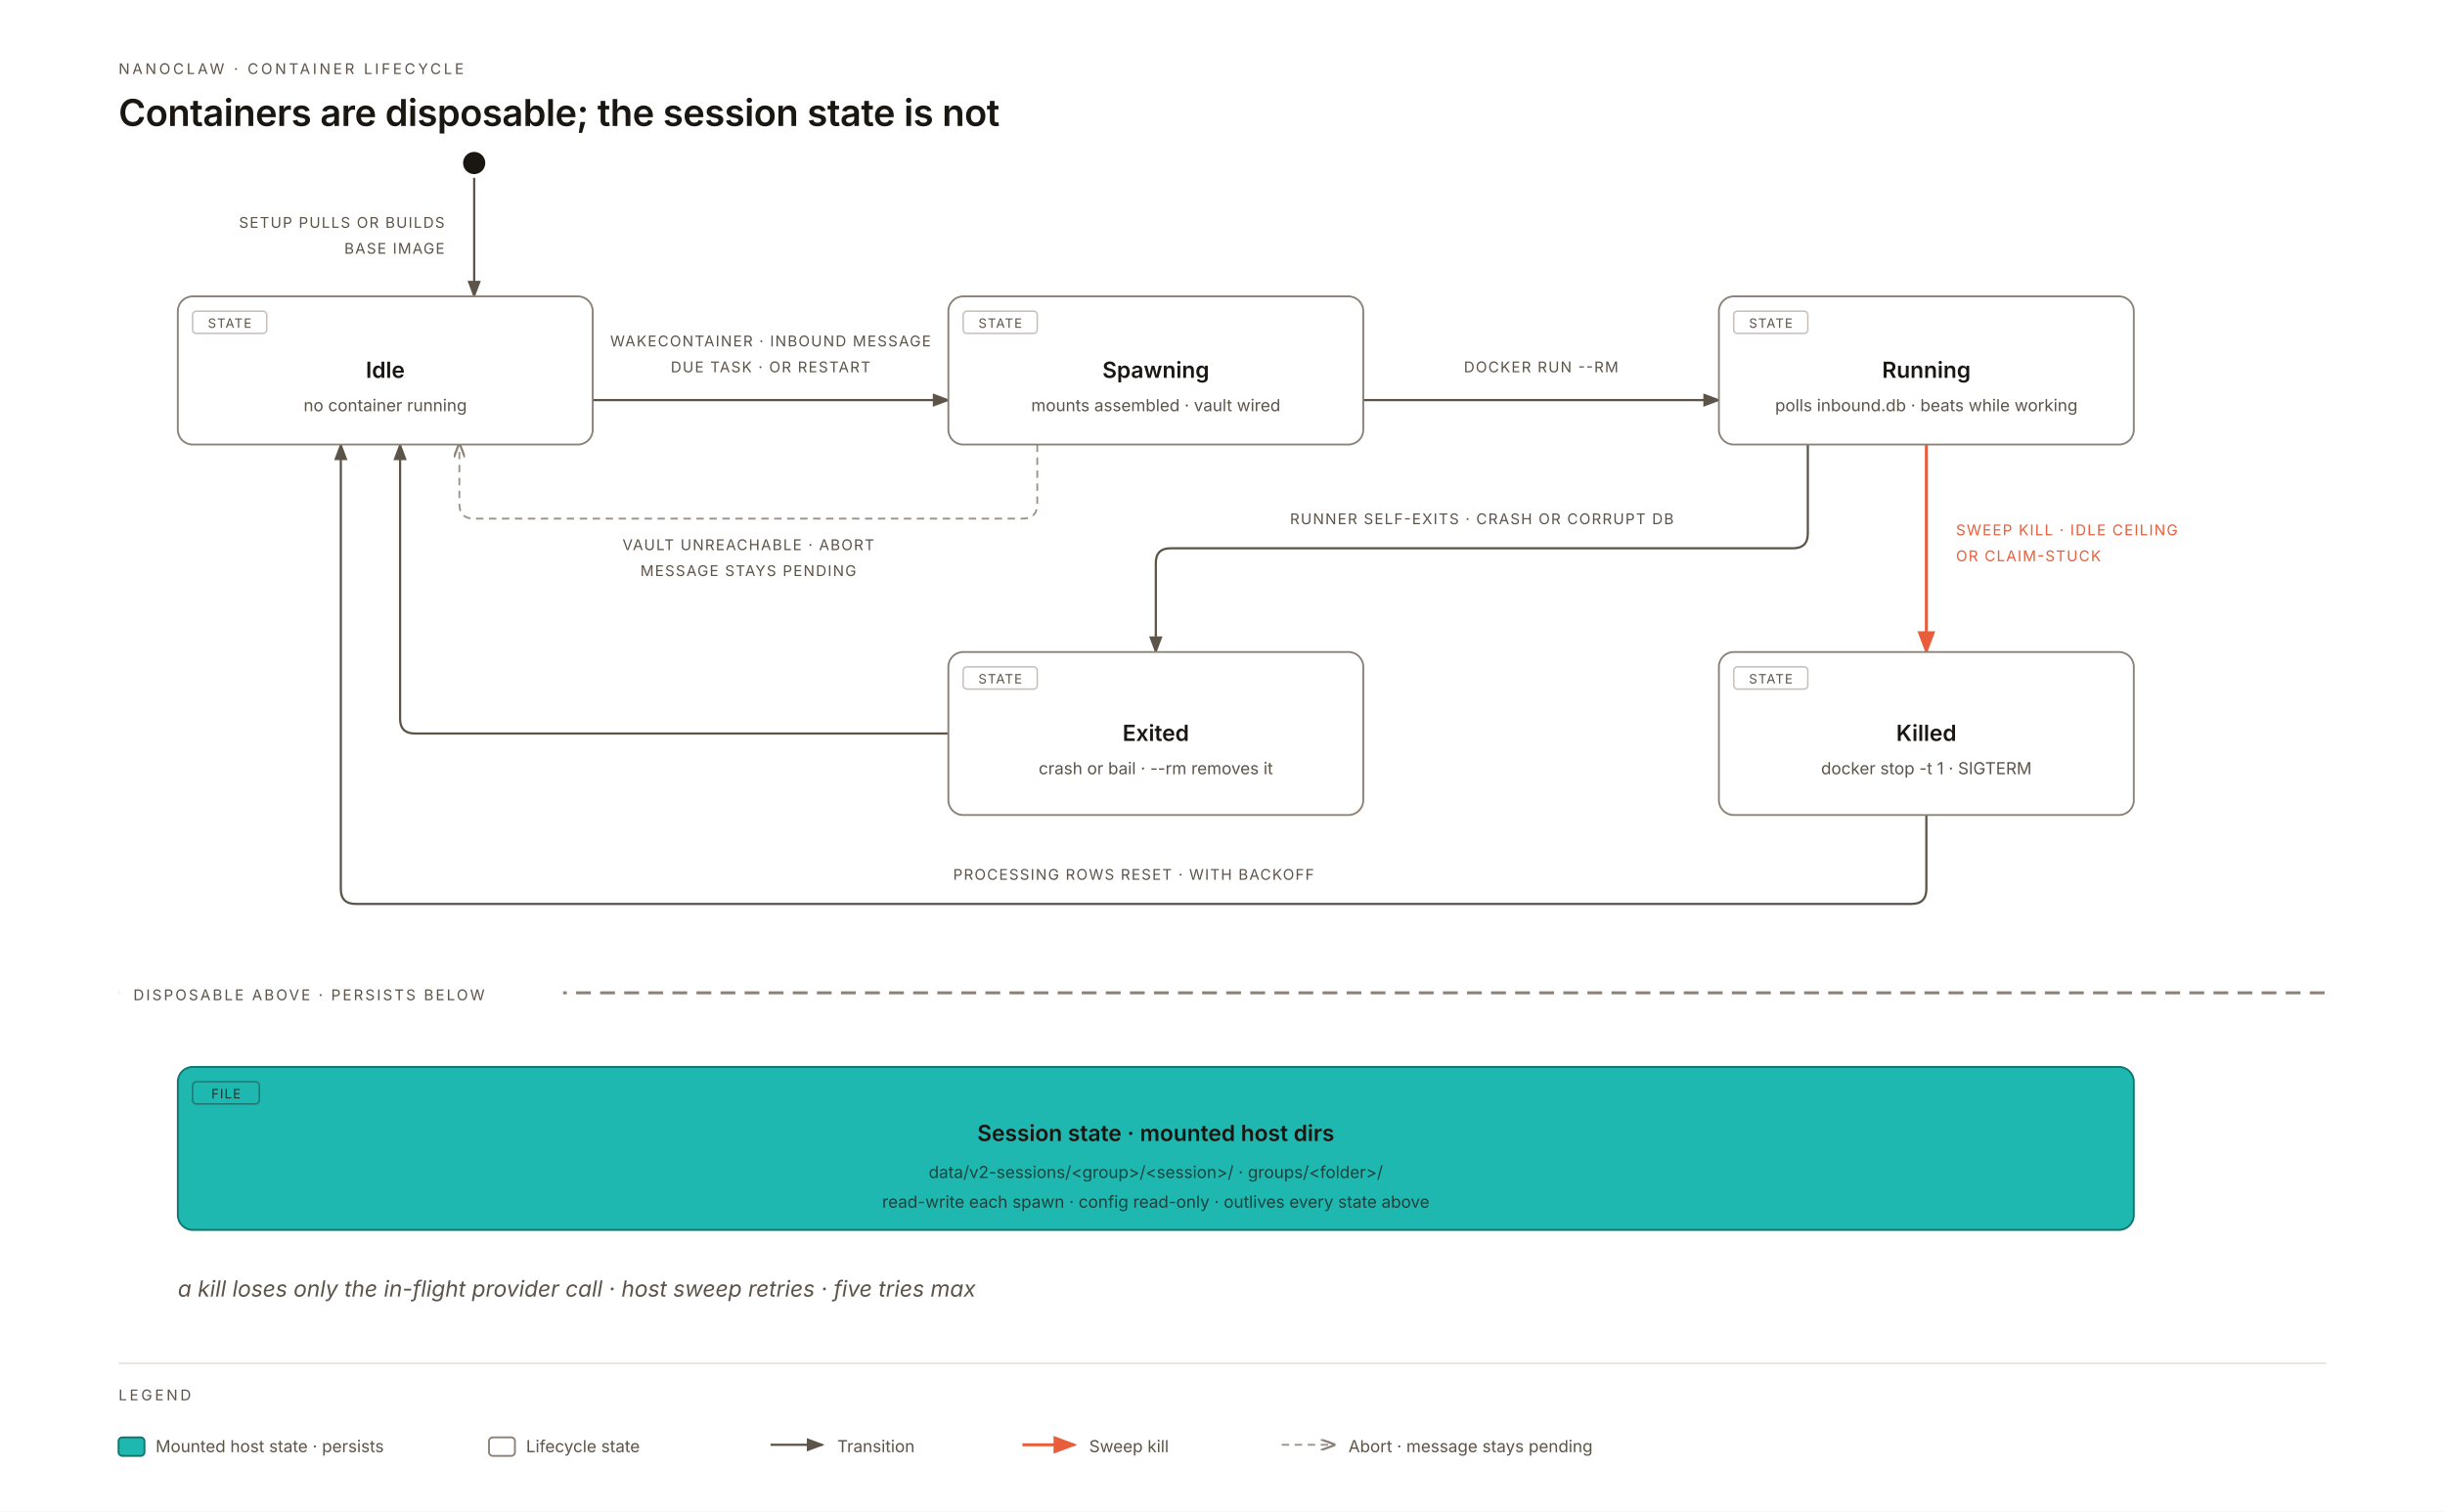
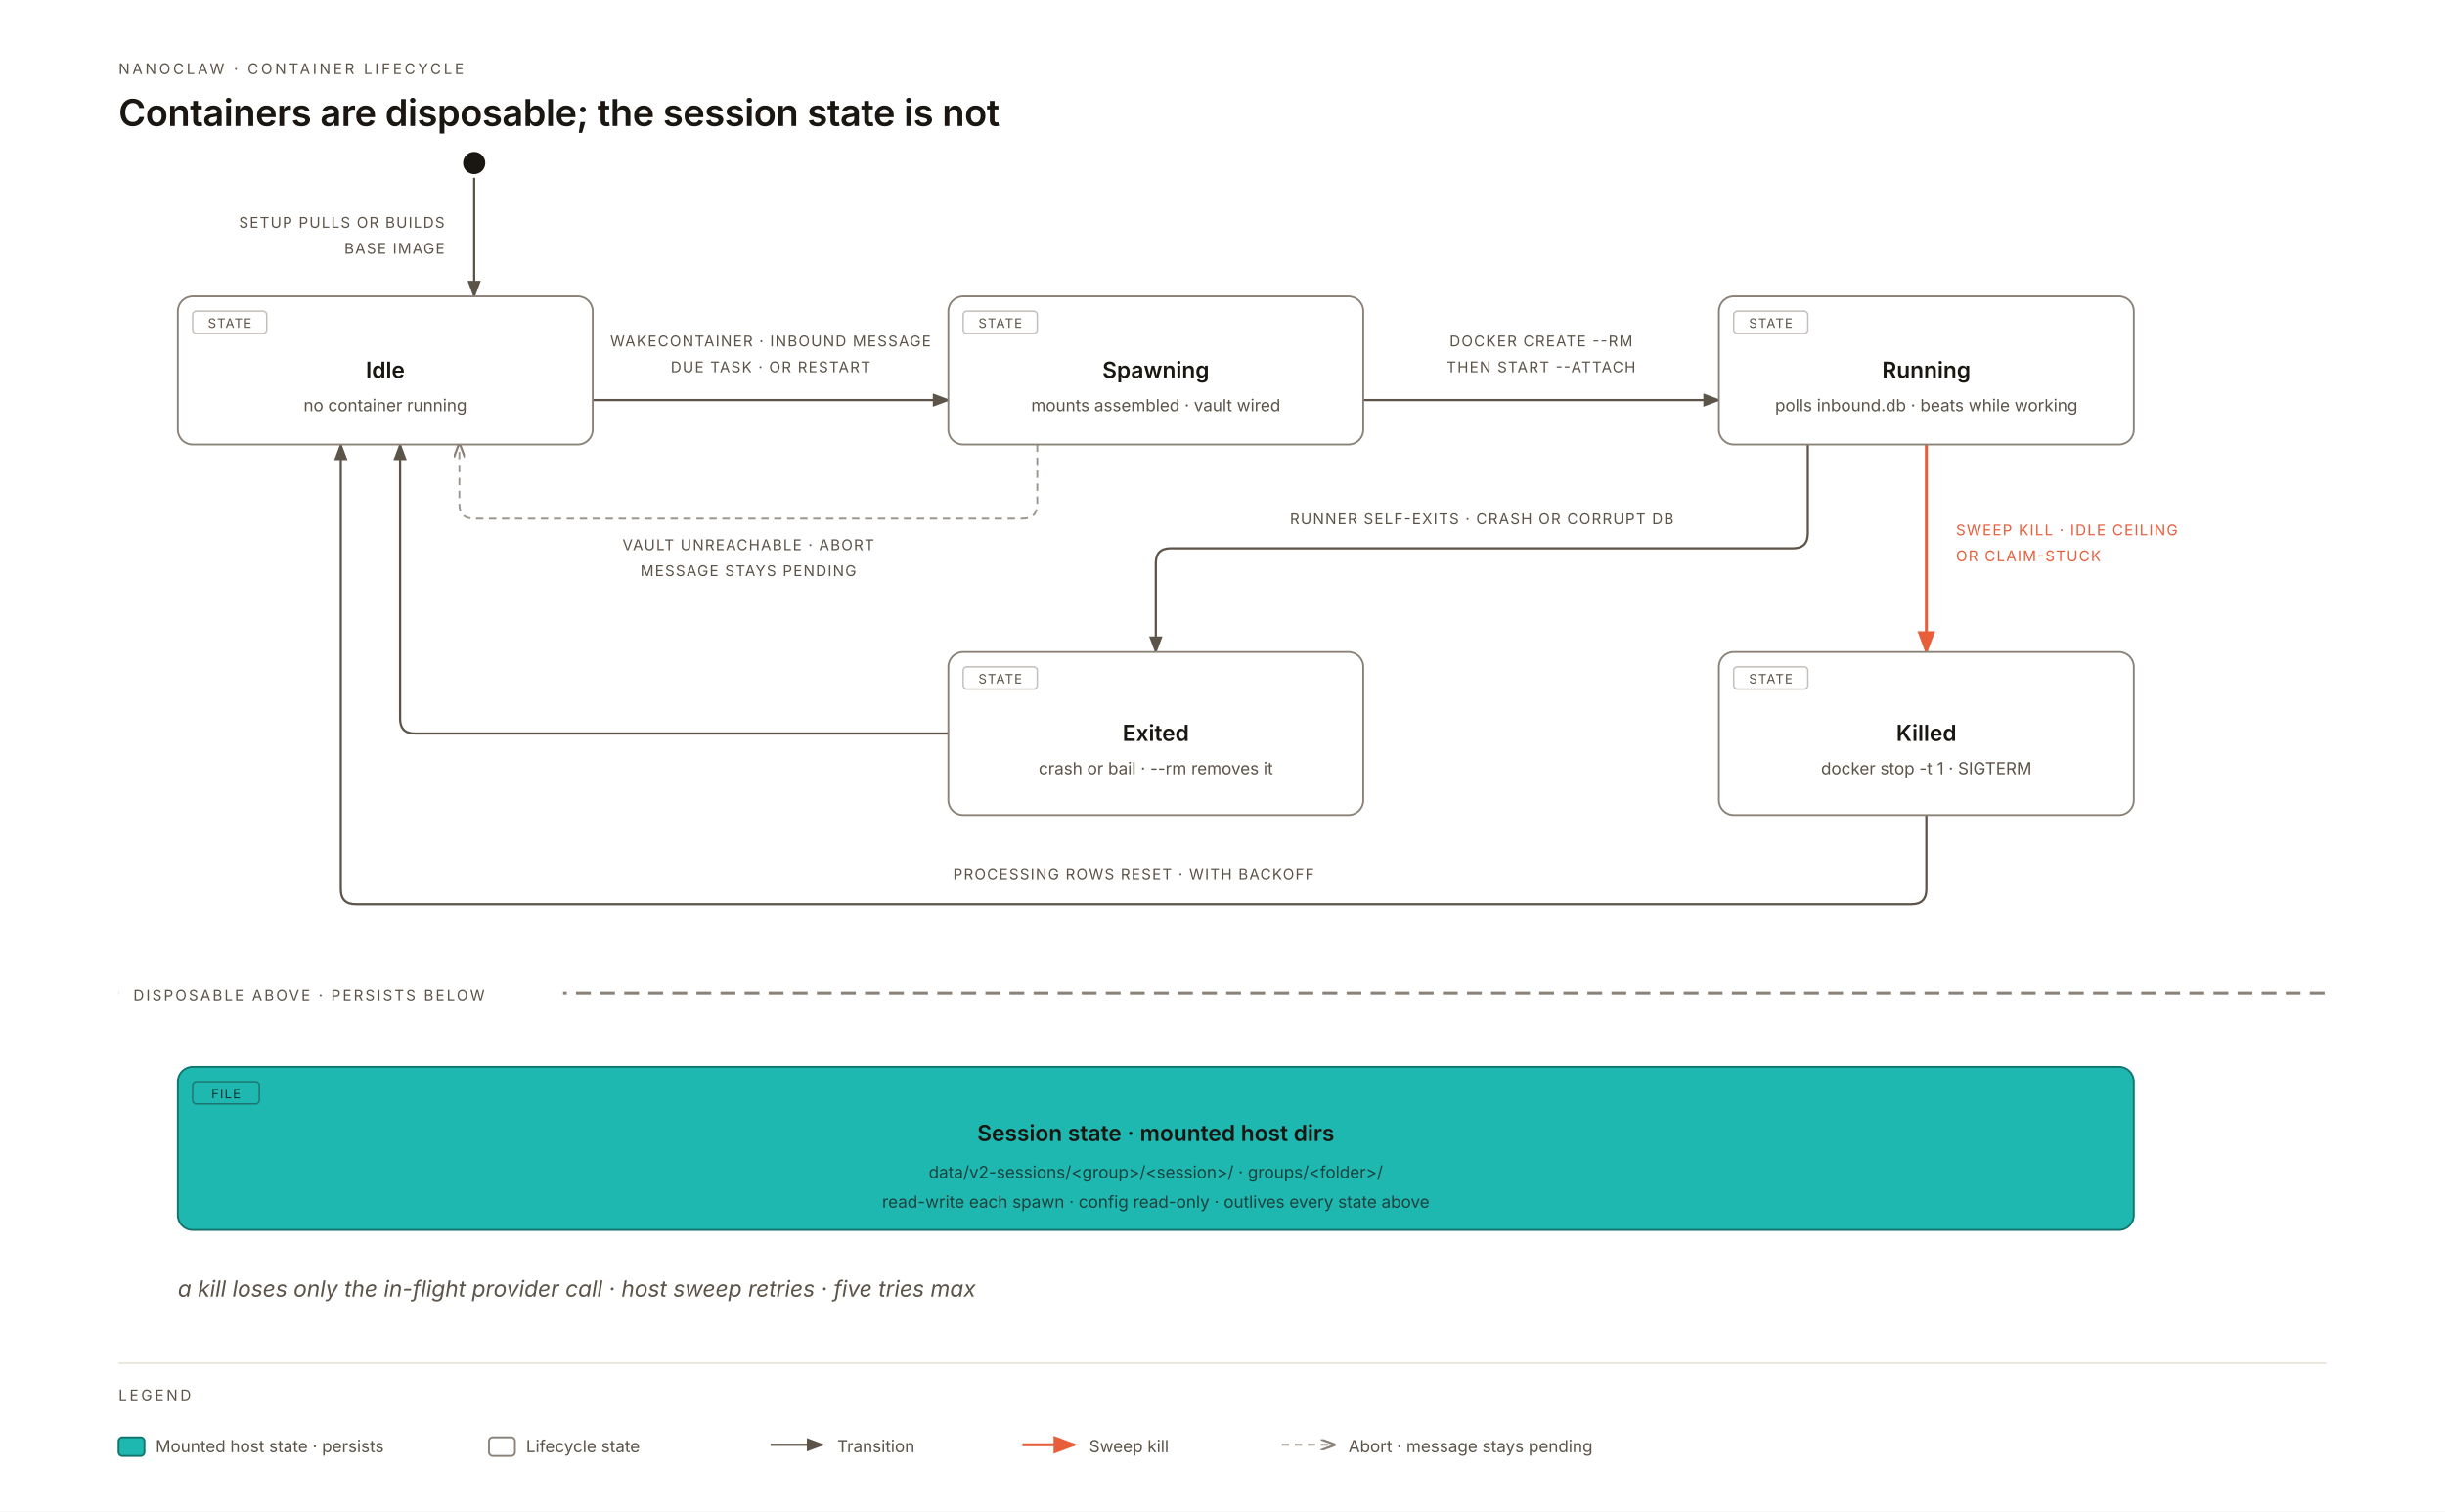
<svg xmlns="http://www.w3.org/2000/svg" viewBox="0 0 1320 816" role="img" aria-labelledby="nanoclaw-lifecycle-title nanoclaw-lifecycle-desc" font-family="Inter, ui-sans-serif, system-ui, sans-serif">
  <defs>
    <marker id="nl-arrow" markerWidth="8" markerHeight="6" refX="7" refY="3" orient="auto">
      <polygon points="0 0, 8 3, 0 6" fill="#5C5349" />
    </marker>
    <marker id="nl-arrow-hi" markerWidth="8" markerHeight="6" refX="7" refY="3" orient="auto">
      <polygon points="0 0, 8 3, 0 6" fill="#E85D3A" />
    </marker>
    <marker id="nl-arrow-abort" markerWidth="8" markerHeight="6" refX="7" refY="3" orient="auto">
      <polyline points="0 0, 8 3, 0 6" fill="none" stroke="#8A8178" stroke-width="1.2" />
    </marker>
  </defs>
  <rect width="100%" height="100%" fill="#FFFFFF" />
  <text x="64" y="40" fill="#5C5349" font-size="8" letter-spacing="0.18em">NANOCLAW · CONTAINER LIFECYCLE</text>
  <text x="64" y="68" fill="#1A1612" font-size="20" font-weight="600" letter-spacing="-0.01em">Containers are disposable; the session state is not</text>
  <line x1="64" y1="536" x2="1256" y2="536" stroke="#8A8178" stroke-width="1.6" stroke-dasharray="8,5" />
  <path d="M 256,96 V 160" fill="none" stroke="#5C5349" stroke-width="1.2" marker-end="url(#nl-arrow)" />
  <path d="M 560,240 V 272 Q 560,280 552,280 H 256 Q 248,280 248,272 V 240" fill="none" stroke="#8A8178" stroke-width="1" stroke-opacity="0.85" stroke-dasharray="4,3" marker-end="url(#nl-arrow-abort)" />
  <path d="M 320,216 H 512" fill="none" stroke="#5C5349" stroke-width="1.2" marker-end="url(#nl-arrow)" />
  <path d="M 736,216 H 928" fill="none" stroke="#5C5349" stroke-width="1.2" marker-end="url(#nl-arrow)" />
  <path d="M 976,240 V 288 Q 976,296 968,296 H 632 Q 624,296 624,304 V 352" fill="none" stroke="#5C5349" stroke-width="1.2" marker-end="url(#nl-arrow)" />
  <path d="M 1040,240 V 352" fill="none" stroke="#E85D3A" stroke-width="1.6" marker-end="url(#nl-arrow-hi)" />
  <path d="M 512,396 H 224 Q 216,396 216,388 V 240" fill="none" stroke="#5C5349" stroke-width="1.2" marker-end="url(#nl-arrow)" />
  <path d="M 1040,440 V 480 Q 1040,488 1032,488 H 192 Q 184,488 184,480 V 240" fill="none" stroke="#5C5349" stroke-width="1.2" marker-end="url(#nl-arrow)" />
  <g font-size="8" letter-spacing="0.08em" fill="#5C5349">
    <rect x="116" y="114" width="124" height="12" rx="2" fill="#FFFFFF" />
    <text x="240" y="123" text-anchor="end">SETUP PULLS OR BUILDS</text>
    <rect x="172" y="128" width="68" height="12" rx="2" fill="#FFFFFF" />
    <text x="240" y="137" text-anchor="end">BASE IMAGE</text>
    <rect x="332" y="288" width="144" height="12" rx="2" fill="#FFFFFF" />
    <text x="404" y="297" text-anchor="middle">VAULT UNREACHABLE · ABORT</text>
    <rect x="340" y="302" width="128" height="12" rx="2" fill="#FFFFFF" />
    <text x="404" y="311" text-anchor="middle">MESSAGE STAYS PENDING</text>
    <rect x="332" y="178" width="168" height="12" rx="2" fill="#FFFFFF" />
    <text x="416" y="187" text-anchor="middle">WAKECONTAINER · INBOUND MESSAGE</text>
    <rect x="358" y="192" width="116" height="12" rx="2" fill="#FFFFFF" />
    <text x="416" y="201" text-anchor="middle">DUE TASK · OR RESTART</text>
-     <rect x="784" y="192" width="96" height="12" rx="2" fill="#FFFFFF" />
-     <text x="832" y="201" text-anchor="middle">DOCKER RUN --RM</text>
+     <rect x="774" y="178" width="116" height="12" rx="2" fill="#FFFFFF" />
+     <text x="832" y="187" text-anchor="middle">DOCKER CREATE --RM</text>
+     <rect x="771" y="192" width="122" height="12" rx="2" fill="#FFFFFF" />
+     <text x="832" y="201" text-anchor="middle">THEN START --ATTACH</text>
    <rect x="688" y="274" width="224" height="12" rx="2" fill="#FFFFFF" />
    <text x="800" y="283" text-anchor="middle">RUNNER SELF-EXITS · CRASH OR CORRUPT DB</text>
    <rect x="1052" y="280" width="144" height="12" rx="2" fill="#FFFFFF" />
    <text x="1056" y="289" fill="#E85D3A">SWEEP KILL · IDLE CEILING</text>
    <rect x="1052" y="294" width="92" height="12" rx="2" fill="#FFFFFF" />
    <text x="1056" y="303" fill="#E85D3A">OR CLAIM-STUCK</text>
    <rect x="512" y="466" width="200" height="12" rx="2" fill="#FFFFFF" />
    <text x="612" y="475" text-anchor="middle">PROCESSING ROWS RESET · WITH BACKOFF</text>
  </g>
  <rect x="64" y="526" width="240" height="20" rx="2" fill="#FFFFFF" />
  <text x="72" y="540" fill="#5C5349" font-size="8" letter-spacing="0.14em">DISPOSABLE ABOVE · PERSISTS BELOW</text>
  <circle cx="256" cy="88" r="6" fill="#1A1612" />
  <rect x="96" y="160" width="224" height="80" rx="8" fill="#FFFFFF" stroke="#8A8178" stroke-width="1" />
  <rect x="104" y="168" width="40" height="12" rx="2" fill="none" stroke="#8A8178" stroke-opacity="0.50" stroke-width="0.8" />
  <text x="124" y="177" fill="#5C5349" font-size="7" text-anchor="middle" letter-spacing="0.08em">STATE</text>
  <text x="208" y="204" fill="#1A1612" font-size="12" font-weight="600" text-anchor="middle">Idle</text>
  <text x="208" y="222" fill="#5C5349" font-size="9" text-anchor="middle">no container running</text>
  <rect x="512" y="160" width="224" height="80" rx="8" fill="#FFFFFF" stroke="#8A8178" stroke-width="1" />
  <rect x="520" y="168" width="40" height="12" rx="2" fill="none" stroke="#8A8178" stroke-opacity="0.50" stroke-width="0.8" />
  <text x="540" y="177" fill="#5C5349" font-size="7" text-anchor="middle" letter-spacing="0.08em">STATE</text>
  <text x="624" y="204" fill="#1A1612" font-size="12" font-weight="600" text-anchor="middle">Spawning</text>
  <text x="624" y="222" fill="#5C5349" font-size="9" text-anchor="middle">mounts assembled · vault wired</text>
  <rect x="928" y="160" width="224" height="80" rx="8" fill="#FFFFFF" stroke="#8A8178" stroke-width="1" />
  <rect x="936" y="168" width="40" height="12" rx="2" fill="none" stroke="#8A8178" stroke-opacity="0.50" stroke-width="0.8" />
  <text x="956" y="177" fill="#5C5349" font-size="7" text-anchor="middle" letter-spacing="0.08em">STATE</text>
  <text x="1040" y="204" fill="#1A1612" font-size="12" font-weight="600" text-anchor="middle">Running</text>
  <text x="1040" y="222" fill="#5C5349" font-size="9" text-anchor="middle">polls inbound.db · beats while working</text>
  <rect x="512" y="352" width="224" height="88" rx="8" fill="#FFFFFF" stroke="#8A8178" stroke-width="1" />
  <rect x="520" y="360" width="40" height="12" rx="2" fill="none" stroke="#8A8178" stroke-opacity="0.50" stroke-width="0.8" />
  <text x="540" y="369" fill="#5C5349" font-size="7" text-anchor="middle" letter-spacing="0.08em">STATE</text>
  <text x="624" y="400" fill="#1A1612" font-size="12" font-weight="600" text-anchor="middle">Exited</text>
  <text x="624" y="418" fill="#5C5349" font-size="9" text-anchor="middle">crash or bail · --rm removes it</text>
  <rect x="928" y="352" width="224" height="88" rx="8" fill="#FFFFFF" stroke="#8A8178" stroke-width="1" />
  <rect x="936" y="360" width="40" height="12" rx="2" fill="none" stroke="#8A8178" stroke-opacity="0.50" stroke-width="0.8" />
  <text x="956" y="369" fill="#5C5349" font-size="7" text-anchor="middle" letter-spacing="0.08em">STATE</text>
  <text x="1040" y="400" fill="#1A1612" font-size="12" font-weight="600" text-anchor="middle">Killed</text>
  <text x="1040" y="418" fill="#5C5349" font-size="9" text-anchor="middle">docker stop -t 1 · SIGTERM</text>
  <rect x="96" y="576" width="1056" height="88" rx="8" fill="#1FB8B0" stroke="#0F756D" stroke-width="1" />
  <rect x="104" y="584" width="36" height="12" rx="2" fill="none" stroke="#1A1612" stroke-opacity="0.40" stroke-width="0.8" />
  <text x="122" y="593" fill="#1A1612" fill-opacity="0.80" font-size="7" text-anchor="middle" letter-spacing="0.08em">FILE</text>
  <text x="624" y="616" fill="#1A1612" font-size="12" font-weight="600" text-anchor="middle">Session state · mounted host dirs</text>
  <text x="624" y="636" fill="#1A1612" fill-opacity="0.72" font-size="9" text-anchor="middle">data/v2-sessions/&lt;group&gt;/&lt;session&gt;/ · groups/&lt;folder&gt;/</text>
  <text x="624" y="652" fill="#1A1612" fill-opacity="0.72" font-size="9" text-anchor="middle">read-write each spawn · config read-only · outlives every state above</text>
  <text x="96" y="700" fill="#5C5349" font-size="12" font-style="italic">a kill loses only the in-flight provider call · host sweep retries · five tries max</text>
  <line x1="64" y1="736" x2="1256" y2="736" stroke="#E7E0D3" stroke-width="0.8" />
  <text x="64" y="756" fill="#5C5349" font-size="8" letter-spacing="0.18em">LEGEND</text>
  <g font-size="9" fill="#5C5349">
    <rect x="64" y="776" width="14" height="10" rx="2" fill="#1FB8B0" stroke="#0F756D" stroke-width="1" />
    <text x="84" y="784">Mounted host state · persists</text>
    <rect x="264" y="776" width="14" height="10" rx="2" fill="#FFFFFF" stroke="#8A8178" stroke-width="1" />
    <text x="284" y="784">Lifecycle state</text>
    <line x1="416" y1="780" x2="444" y2="780" stroke="#5C5349" stroke-width="1.2" marker-end="url(#nl-arrow)" />
    <text x="452" y="784">Transition</text>
    <line x1="552" y1="780" x2="580" y2="780" stroke="#E85D3A" stroke-width="1.6" marker-end="url(#nl-arrow-hi)" />
    <text x="588" y="784">Sweep kill</text>
    <line x1="692" y1="780" x2="720" y2="780" stroke="#8A8178" stroke-width="1" stroke-opacity="0.85" stroke-dasharray="4,3" marker-end="url(#nl-arrow-abort)" />
    <text x="728" y="784">Abort · message stays pending</text>
  </g>
</svg>
